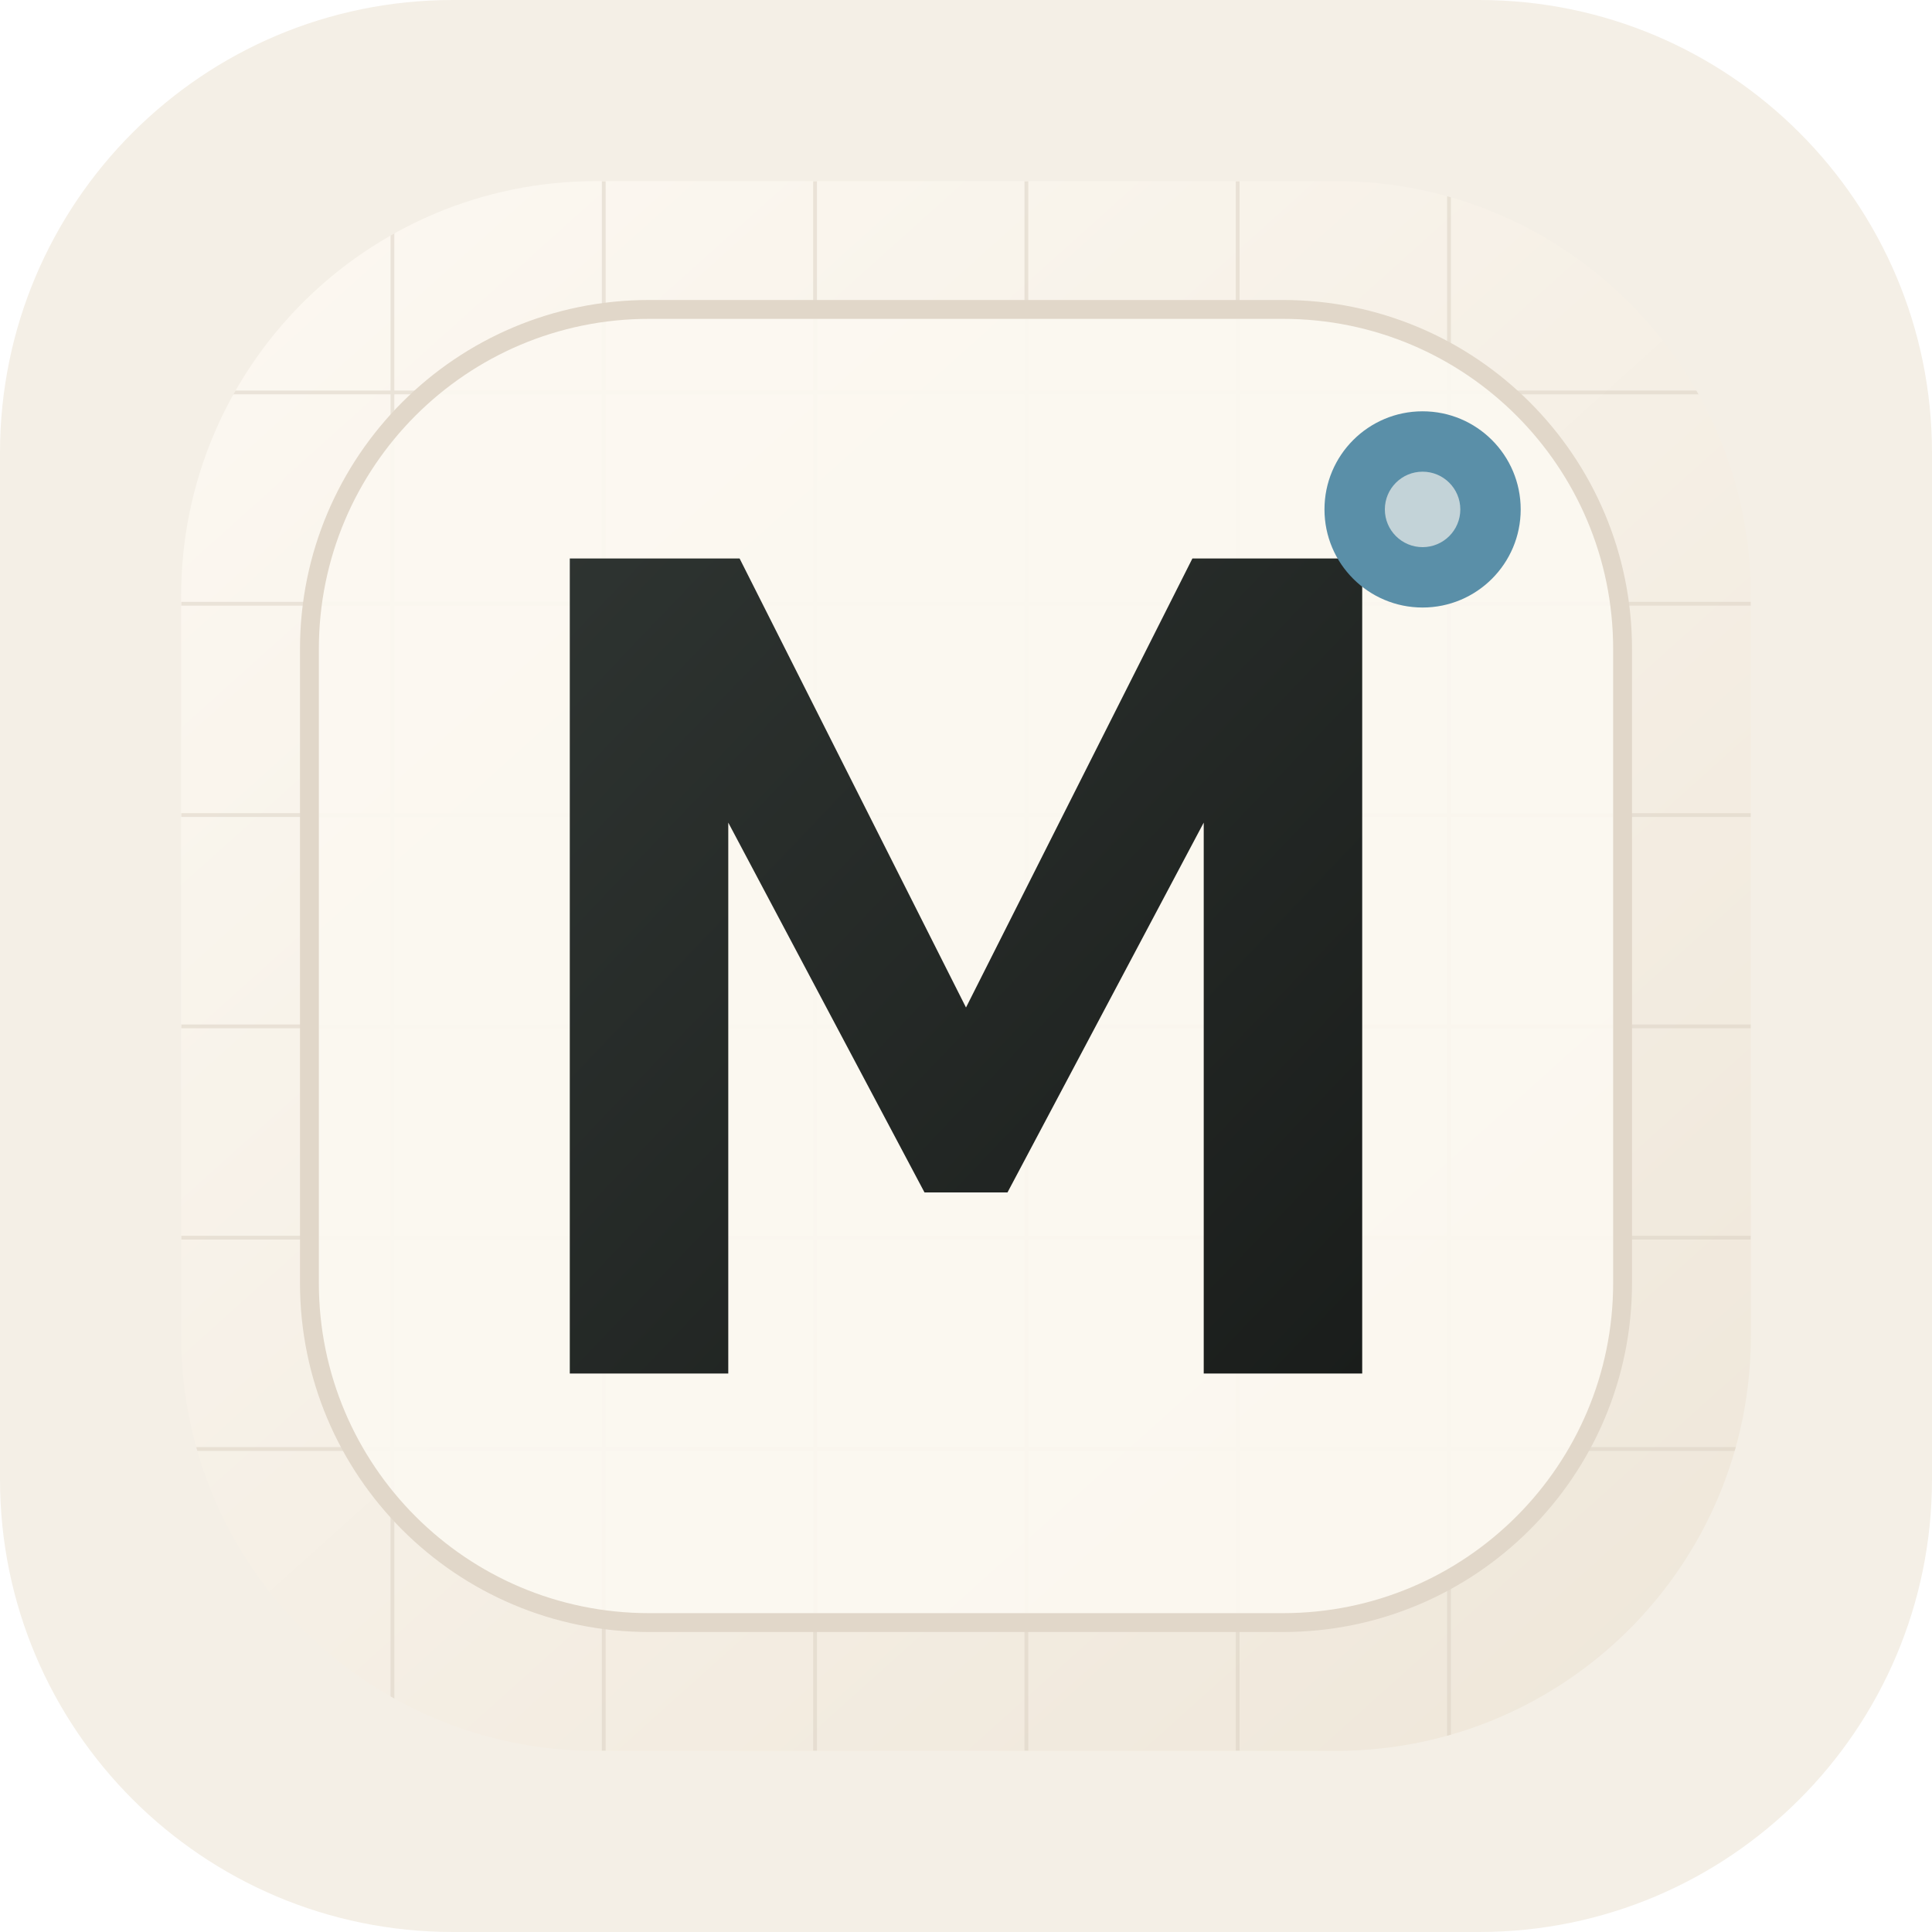
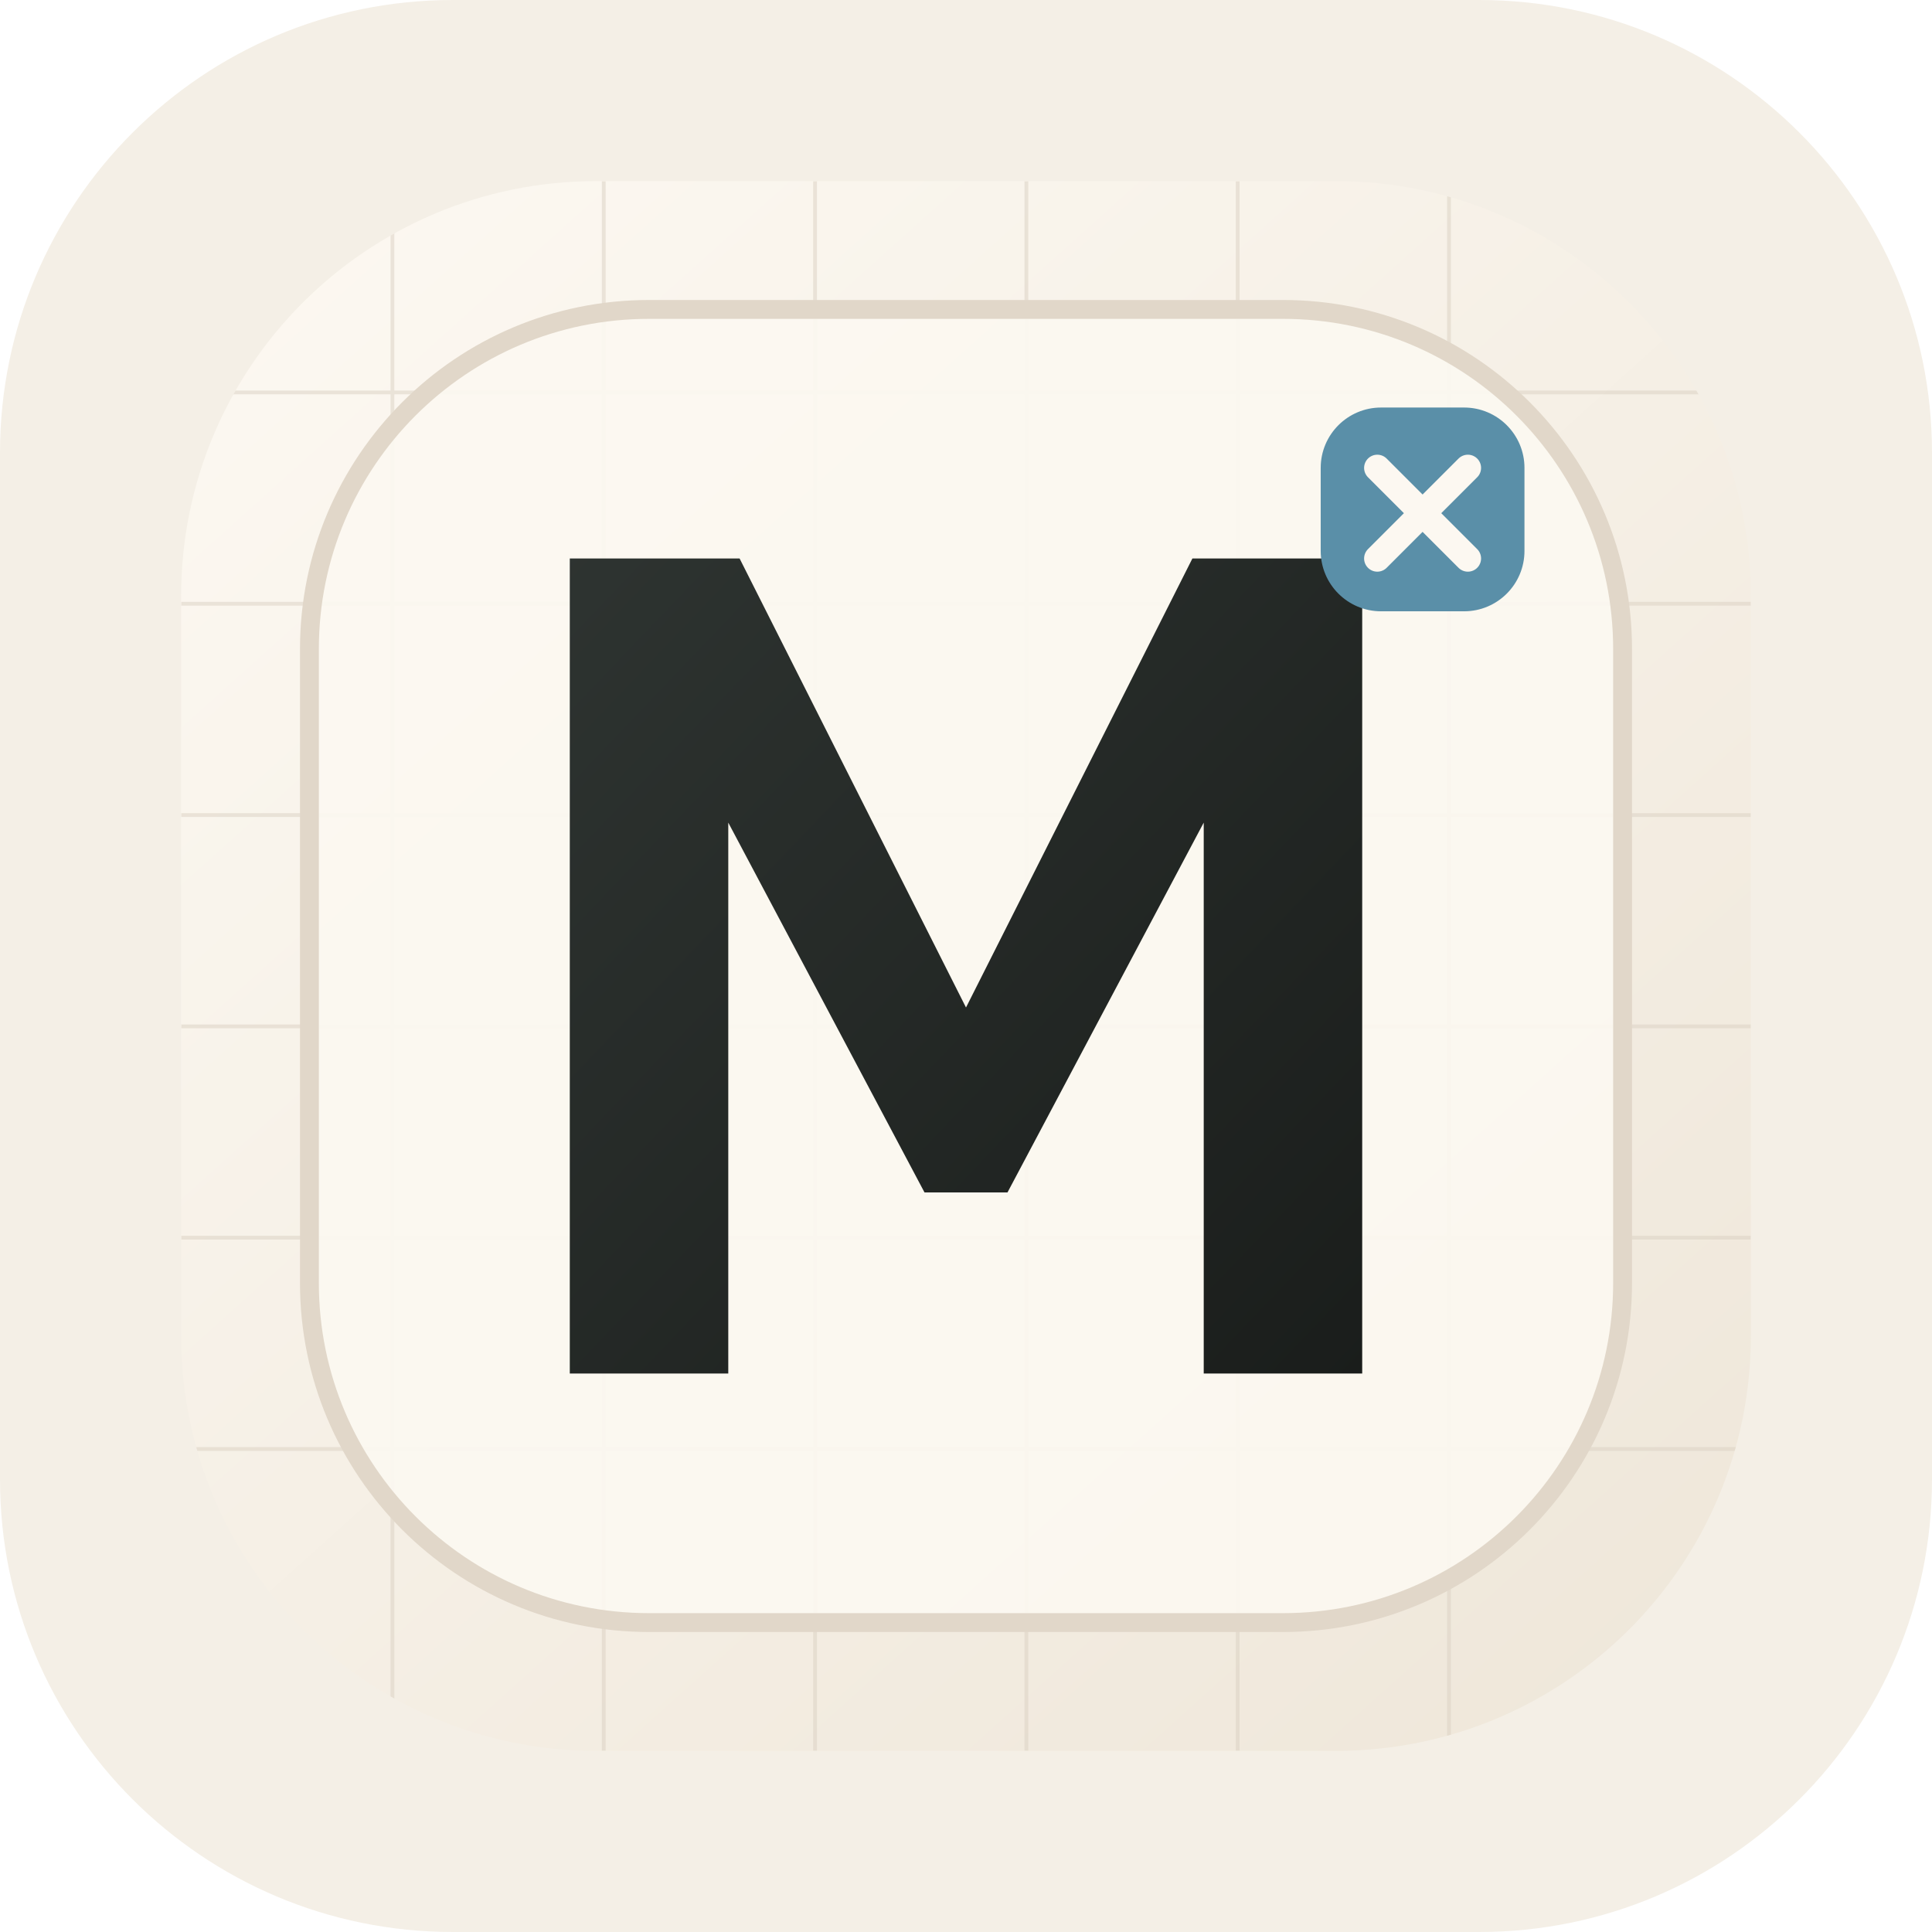
<svg xmlns="http://www.w3.org/2000/svg" width="1024" height="1024" viewBox="0 0 1024 1024" fill="none">
  <defs>
    <linearGradient id="bg" x1="160" y1="120" x2="864" y2="904" gradientUnits="userSpaceOnUse">
      <stop stop-color="#FCF8F1" />
      <stop offset="1" stop-color="#EFE7DA" />
    </linearGradient>
    <linearGradient id="accent" x1="278" y1="266" x2="764" y2="730" gradientUnits="userSpaceOnUse">
      <stop stop-color="#2F3532" />
      <stop offset="1" stop-color="#191C1A" />
    </linearGradient>
    <clipPath id="clip">
      <rect x="96" y="96" width="832" height="832" rx="220" />
    </clipPath>
  </defs>
  <rect width="1024" height="1024" rx="240" fill="#F4EFE6" />
  <g clip-path="url(#clip)">
    <rect x="96" y="96" width="832" height="832" rx="220" fill="url(#bg)" />
    <g opacity="0.5">
      <path d="M96 208H928" stroke="#D9D0C1" stroke-width="2" />
      <path d="M96 320H928" stroke="#D9D0C1" stroke-width="2" />
      <path d="M96 432H928" stroke="#D9D0C1" stroke-width="2" />
      <path d="M96 544H928" stroke="#D9D0C1" stroke-width="2" />
      <path d="M96 656H928" stroke="#D9D0C1" stroke-width="2" />
      <path d="M96 768H928" stroke="#D9D0C1" stroke-width="2" />
      <path d="M208 96V928" stroke="#D9D0C1" stroke-width="2" />
      <path d="M320 96V928" stroke="#D9D0C1" stroke-width="2" />
      <path d="M432 96V928" stroke="#D9D0C1" stroke-width="2" />
      <path d="M544 96V928" stroke="#D9D0C1" stroke-width="2" />
      <path d="M656 96V928" stroke="#D9D0C1" stroke-width="2" />
      <path d="M768 96V928" stroke="#D9D0C1" stroke-width="2" />
    </g>
    <rect x="164" y="164" width="696" height="696" rx="180" fill="#FCF8F1" fill-opacity="0.92" stroke="#E1D7C9" stroke-width="10" />
    <path d="M302 728V296H392L512 534L632 296H722V728H638V436L534 632H490L386 436V728H302Z" fill="url(#accent)" />
-     <circle cx="754" cy="270" r="52" fill="#5A8FA8" />
-     <circle cx="754" cy="270" r="20" fill="#FCF8F1" fill-opacity="0.65" />
+     <g transform="translate(700 216)">
+       <rect x="0" y="0" width="108" height="108" rx="32" fill="#5A8FA8" />
+       <path d="M30 32L78 80" stroke="#FCF8F1" stroke-width="14" stroke-linecap="round" />
+       <path d="M78 32L30 80" stroke="#FCF8F1" stroke-width="14" stroke-linecap="round" />
+     </g>
  </g>
</svg>
